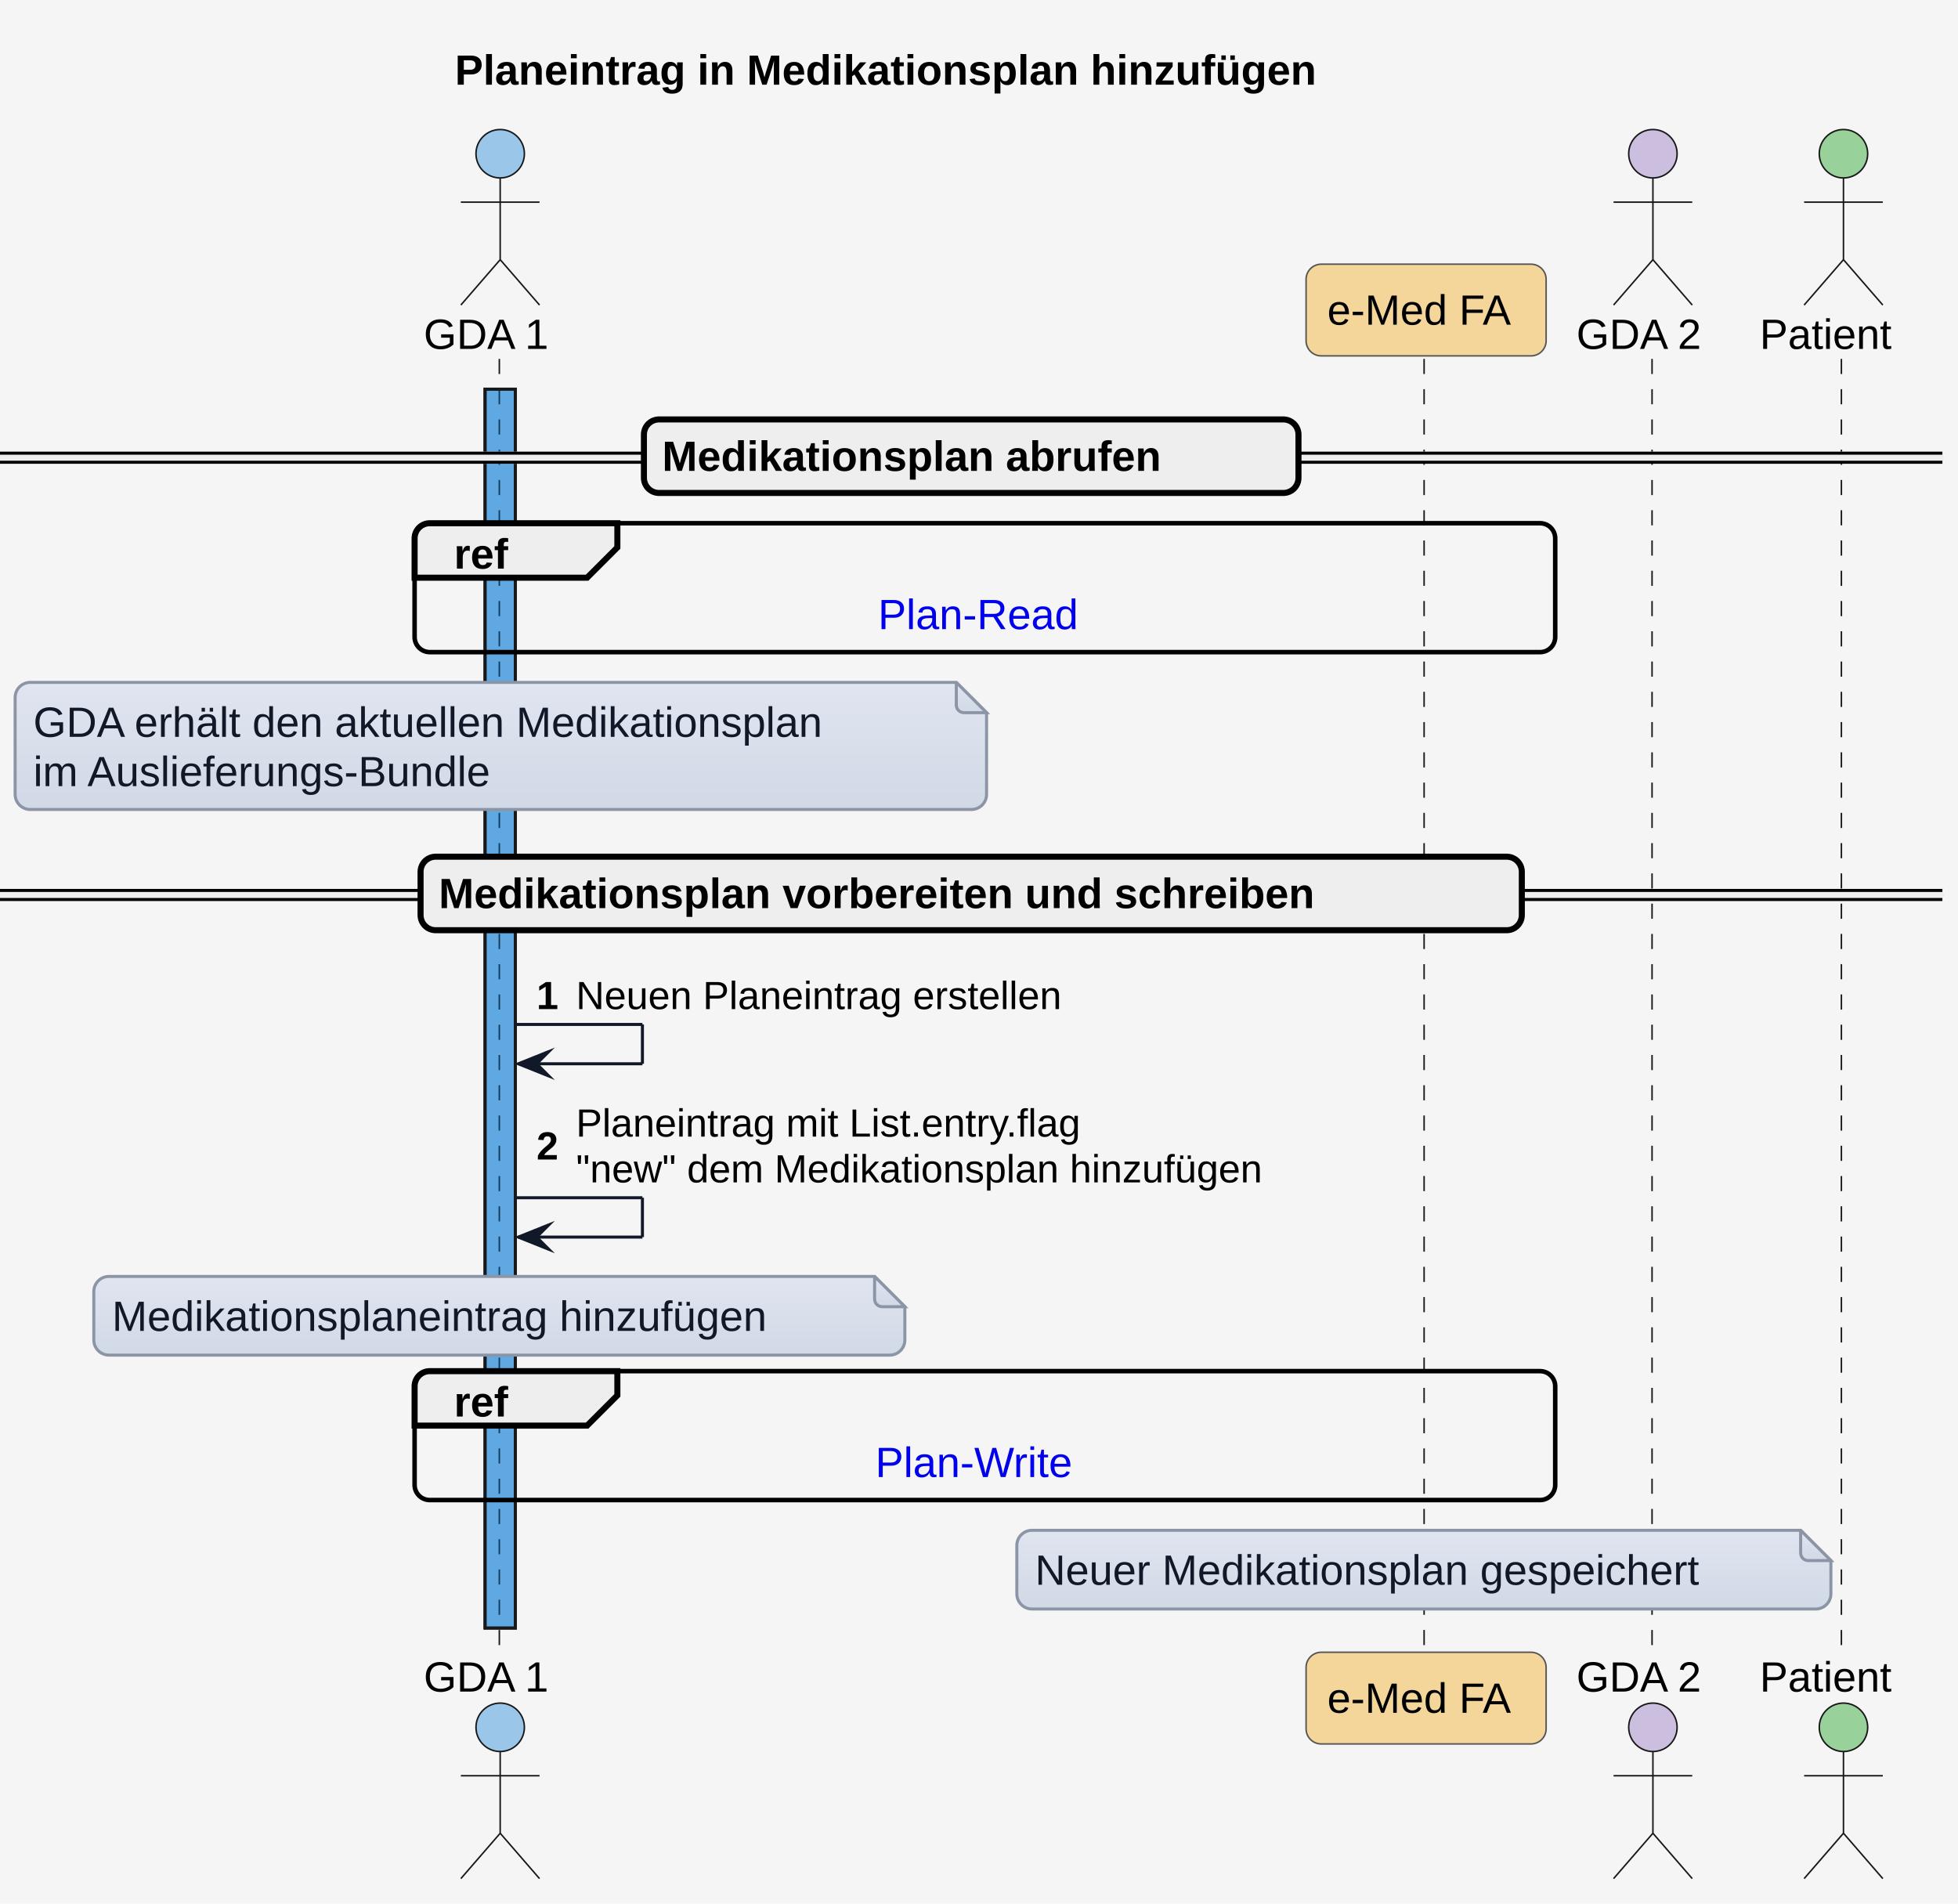
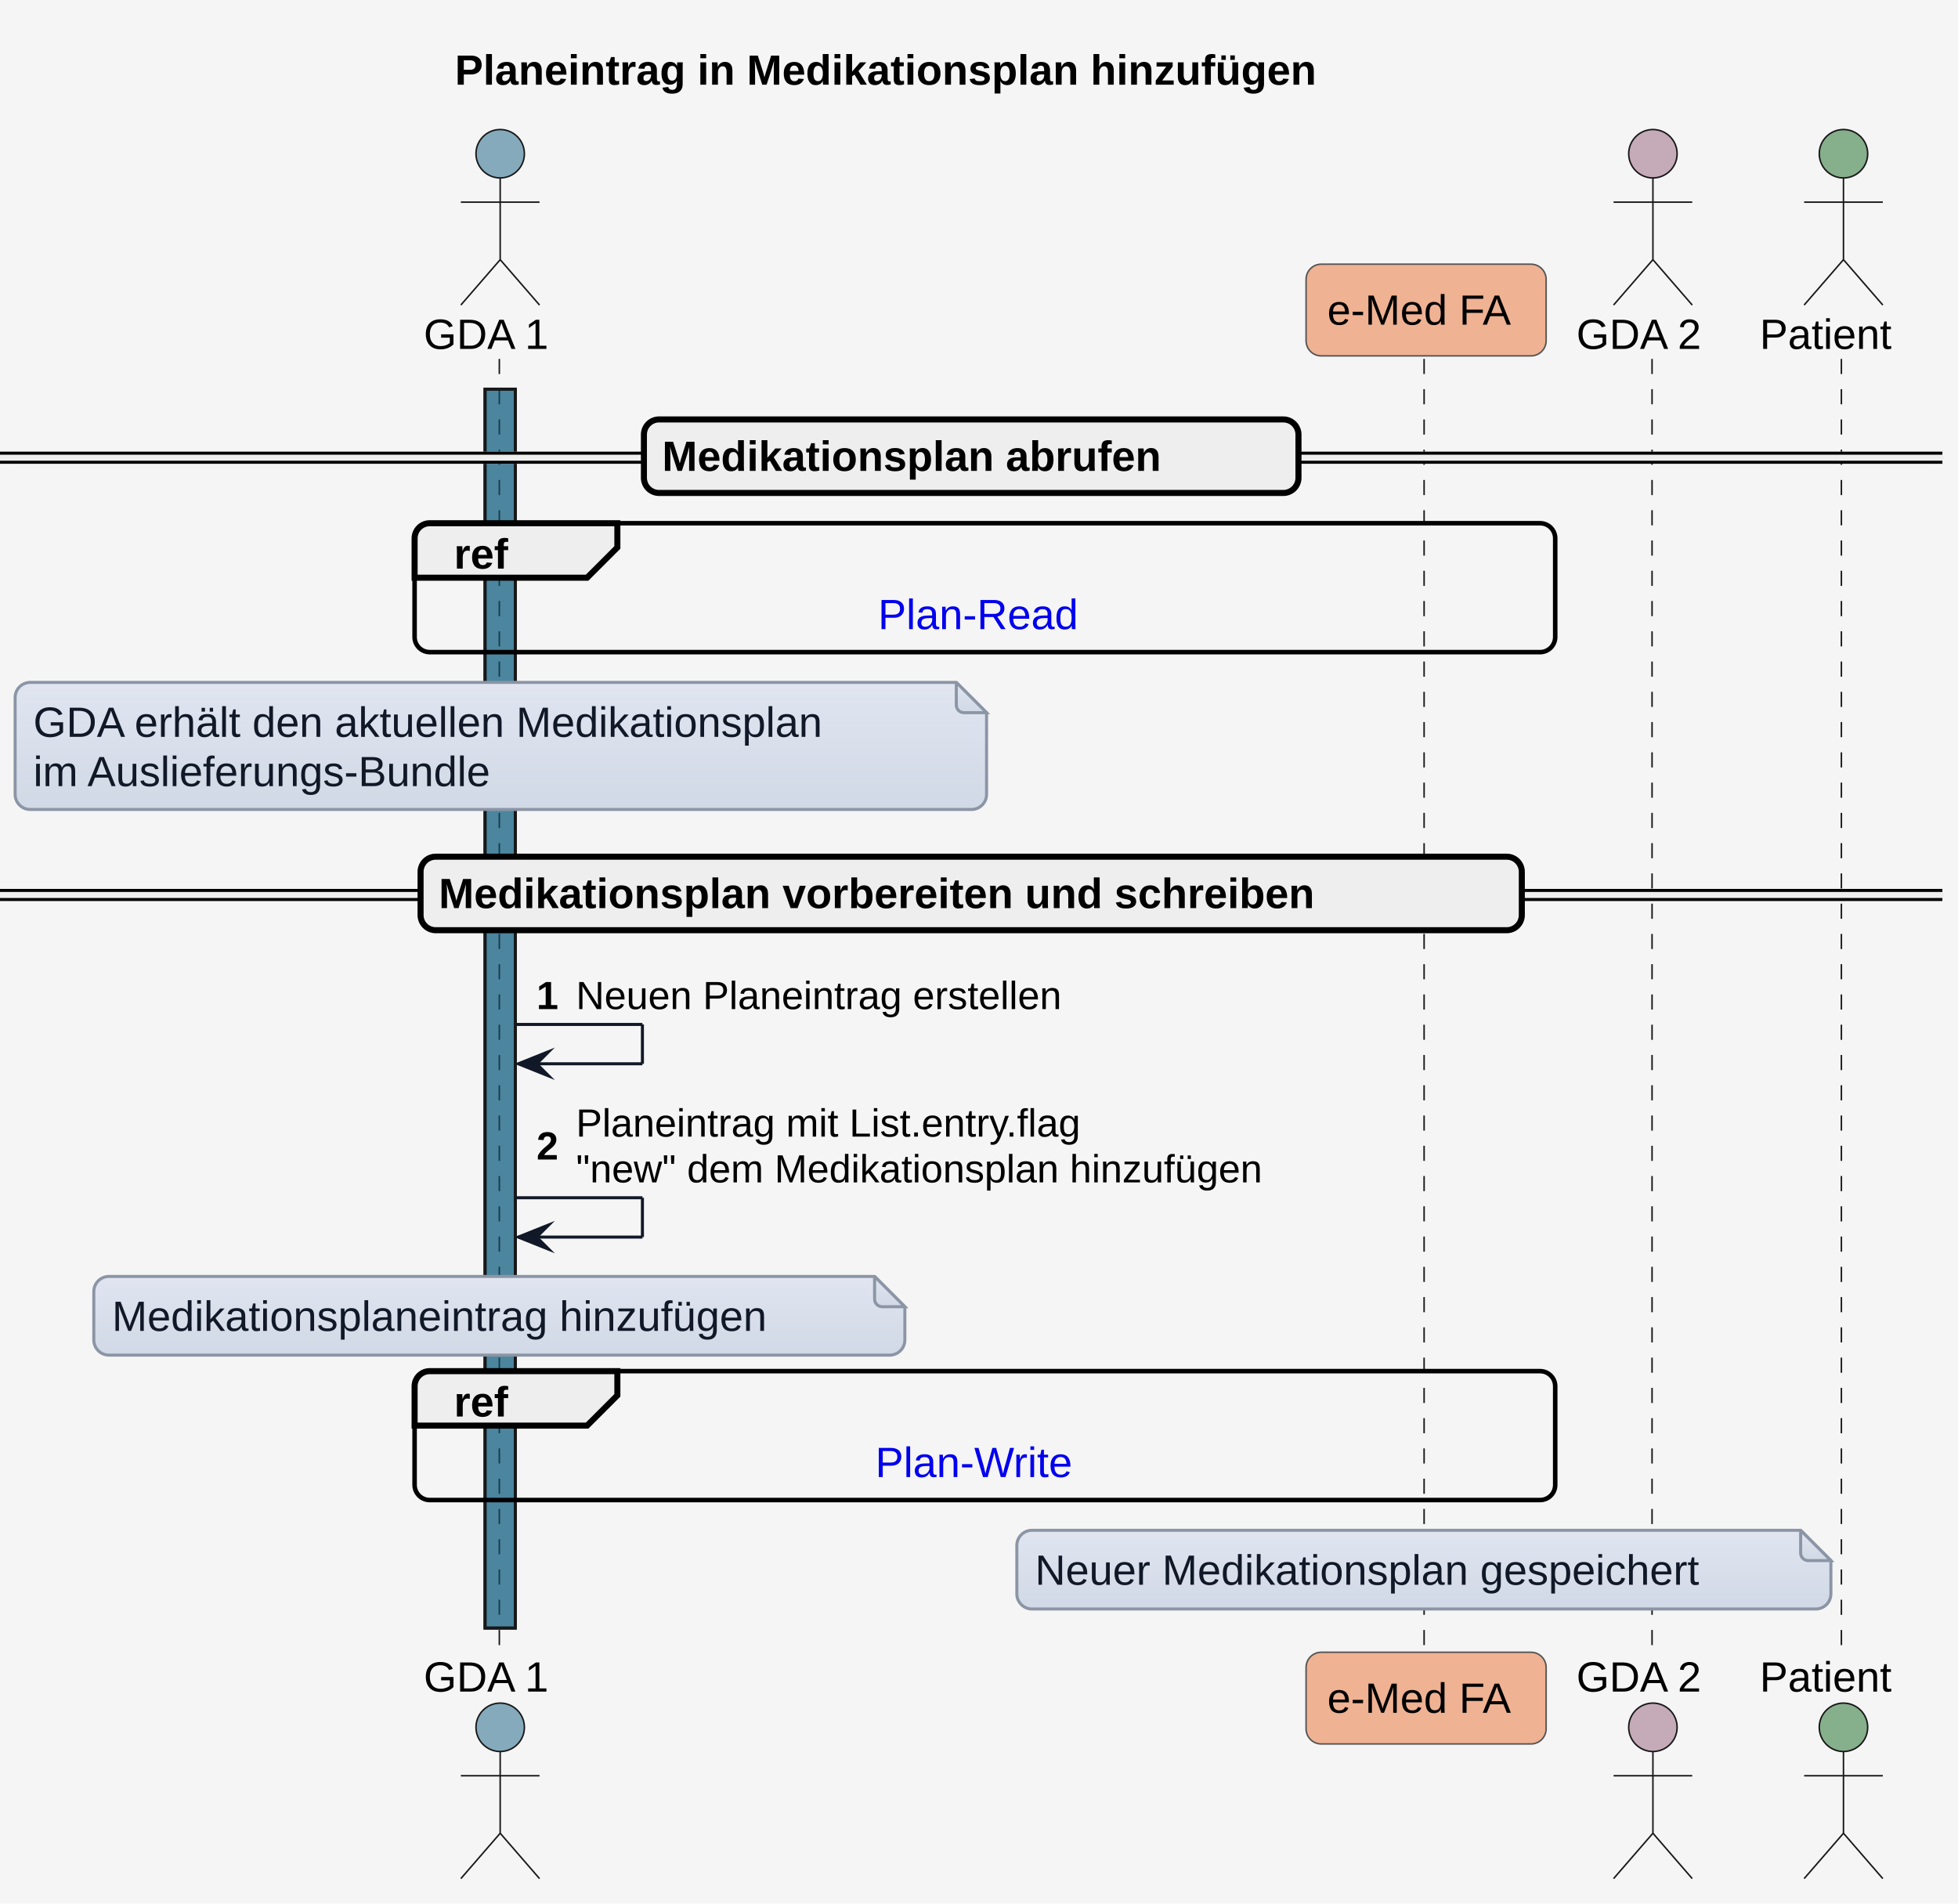
<svg xmlns="http://www.w3.org/2000/svg" xmlns:xlink="http://www.w3.org/1999/xlink" contentStyleType="text/css" data-diagram-type="SEQUENCE" height="629px" preserveAspectRatio="none" style="width:647px;height:629px;background:#F5F5F5;" version="1.1" viewBox="0 0 647 629" width="647px" zoomAndPan="magnify">
  <defs>
-     <linearGradient id="gbtbzwsmnhz5r0" x1="50%" x2="50%" y1="0%" y2="100%">
+     <linearGradient id="g1iza5kcibknah0" x1="50%" x2="50%" y1="0%" y2="100%">
      <stop offset="0%" stop-color="#E0E5F0" />
      <stop offset="100%" stop-color="#D1D9E6" />
    </linearGradient>
  </defs>
  <g>
    <rect fill="#F5F5F5" height="629" style="stroke:none;stroke-width:1;" width="647" x="0" y="0" />
    <g class="title" data-source-line="1">
      <text fill="#000000" font-family="'Arial'" font-size="14" font-weight="700" lengthAdjust="spacing" textLength="340.225" x="150.309" y="27.995">Planeintrag in Medikationsplan hinzufügen</text>
    </g>
    <g>
-       <rect fill="#0078D4" fill-opacity="0.376" height="409.367" style="stroke:#181818;stroke-width:1;" width="10" x="160.282" y="128.594" />
+       <rect fill="#156082" fill-opacity="0.502" height="409.367" style="stroke:#181818;stroke-width:1;" width="10" x="160.282" y="128.594" />
    </g>
-     <g class="participant-lifeline" data-entity-uid="part1" data-qualified-name="GDA_1" data-source-line="50" id="part1-lifeline">
+     <g class="participant-lifeline" data-entity-uid="part1" data-qualified-name="GDA_1" data-source-line="52" id="part1-lifeline">
      <g>
        <rect fill="#000000" fill-opacity="0" height="428.367" width="8" x="161.282" y="118.594" />
        <line style="stroke:#181818;stroke-width:0.5;stroke-dasharray:5,5;" x1="165" x2="165" y1="118.594" y2="546.961" />
      </g>
    </g>
-     <g class="participant-lifeline" data-entity-uid="part2" data-qualified-name="eMed_FA" data-source-line="51" id="part2-lifeline">
+     <g class="participant-lifeline" data-entity-uid="part2" data-qualified-name="eMed_FA" data-source-line="53" id="part2-lifeline">
      <g>
        <rect fill="#000000" fill-opacity="0" height="428.367" width="8" x="467.242" y="118.594" />
        <line style="stroke:#181818;stroke-width:0.5;stroke-dasharray:5,5;" x1="470.58" x2="470.58" y1="118.594" y2="546.961" />
      </g>
    </g>
-     <g class="participant-lifeline" data-entity-uid="part3" data-qualified-name="GDA_2" data-source-line="52" id="part3-lifeline">
+     <g class="participant-lifeline" data-entity-uid="part3" data-qualified-name="GDA_2" data-source-line="54" id="part3-lifeline">
      <g>
        <rect fill="#000000" fill-opacity="0" height="428.367" width="8" x="542.186" y="118.594" />
        <line style="stroke:#181818;stroke-width:0.5;stroke-dasharray:5,5;" x1="545.904" x2="545.904" y1="118.594" y2="546.961" />
      </g>
    </g>
-     <g class="participant-lifeline" data-entity-uid="part4" data-qualified-name="Patient" data-source-line="53" id="part4-lifeline">
+     <g class="participant-lifeline" data-entity-uid="part4" data-qualified-name="Patient" data-source-line="55" id="part4-lifeline">
      <g>
        <rect fill="#000000" fill-opacity="0" height="428.367" width="8" x="605.155" y="118.594" />
        <line style="stroke:#181818;stroke-width:0.5;stroke-dasharray:5,5;" x1="608.467" x2="608.467" y1="118.594" y2="546.961" />
      </g>
    </g>
-     <g class="participant participant-head" data-entity-uid="part1" data-qualified-name="GDA_1" data-source-line="50" id="part1-head">
+     <g class="participant participant-head" data-entity-uid="part1" data-qualified-name="GDA_1" data-source-line="52" id="part1-head">
      <text fill="#000000" font-family="'Arial'" font-size="14" lengthAdjust="spacing" textLength="44.563" x="140" y="115.292">GDA 1</text>
-       <ellipse cx="165.282" cy="50.797" fill="#0078D4" fill-opacity="0.376" rx="8" ry="8" style="stroke:#181818;stroke-width:0.5;" />
+       <ellipse cx="165.282" cy="50.797" fill="#156082" fill-opacity="0.502" rx="8" ry="8" style="stroke:#181818;stroke-width:0.5;" />
      <path d="M165.282,58.797 L165.282,85.797 M152.282,66.797 L178.282,66.797 M165.282,85.797 L152.282,100.797 M165.282,85.797 L178.282,100.797" fill="none" style="stroke:#181818;stroke-width:0.5;" />
    </g>
-     <g class="participant participant-tail" data-entity-uid="part1" data-qualified-name="GDA_1" data-source-line="50" id="part1-tail">
+     <g class="participant participant-tail" data-entity-uid="part1" data-qualified-name="GDA_1" data-source-line="52" id="part1-tail">
      <text fill="#000000" font-family="'Arial'" font-size="14" lengthAdjust="spacing" textLength="44.563" x="140" y="558.956">GDA 1</text>
-       <ellipse cx="165.282" cy="570.758" fill="#0078D4" fill-opacity="0.376" rx="8" ry="8" style="stroke:#181818;stroke-width:0.5;" />
+       <ellipse cx="165.282" cy="570.758" fill="#156082" fill-opacity="0.502" rx="8" ry="8" style="stroke:#181818;stroke-width:0.5;" />
      <path d="M165.282,578.758 L165.282,605.758 M152.282,586.758 L178.282,586.758 M165.282,605.758 L152.282,620.758 M165.282,605.758 L178.282,620.758" fill="none" style="stroke:#181818;stroke-width:0.5;" />
    </g>
-     <g class="participant participant-head" data-entity-uid="part2" data-qualified-name="eMed_FA" data-source-line="51" id="part2-head">
-       <rect fill="#F5A403" fill-opacity="0.376" height="30.297" rx="5" ry="5" style="stroke:#555555;stroke-width:0.5;" width="79.324" x="431.58" y="87.297" />
+     <g class="participant participant-head" data-entity-uid="part2" data-qualified-name="eMed_FA" data-source-line="53" id="part2-head">
+       <rect fill="#E97132" fill-opacity="0.502" height="30.297" rx="5" ry="5" style="stroke:#555555;stroke-width:0.5;" width="79.324" x="431.58" y="87.297" />
      <text fill="#000000" font-family="'Arial'" font-size="14" lengthAdjust="spacing" textLength="65.324" x="438.58" y="107.292">e-Med FA</text>
    </g>
-     <g class="participant participant-tail" data-entity-uid="part2" data-qualified-name="eMed_FA" data-source-line="51" id="part2-tail">
-       <rect fill="#F5A403" fill-opacity="0.376" height="30.297" rx="5" ry="5" style="stroke:#555555;stroke-width:0.5;" width="79.324" x="431.58" y="545.961" />
+     <g class="participant participant-tail" data-entity-uid="part2" data-qualified-name="eMed_FA" data-source-line="53" id="part2-tail">
+       <rect fill="#E97132" fill-opacity="0.502" height="30.297" rx="5" ry="5" style="stroke:#555555;stroke-width:0.5;" width="79.324" x="431.58" y="545.961" />
      <text fill="#000000" font-family="'Arial'" font-size="14" lengthAdjust="spacing" textLength="65.324" x="438.58" y="565.956">e-Med FA</text>
    </g>
-     <g class="participant participant-head" data-entity-uid="part3" data-qualified-name="GDA_2" data-source-line="52" id="part3-head">
+     <g class="participant participant-head" data-entity-uid="part3" data-qualified-name="GDA_2" data-source-line="54" id="part3-head">
      <text fill="#000000" font-family="'Arial'" font-size="14" lengthAdjust="spacing" textLength="44.563" x="520.904" y="115.292">GDA 2</text>
-       <ellipse cx="546.186" cy="50.797" fill="#8764B8" fill-opacity="0.376" rx="8" ry="8" style="stroke:#181818;stroke-width:0.5;" />
+       <ellipse cx="546.186" cy="50.797" fill="#96607D" fill-opacity="0.502" rx="8" ry="8" style="stroke:#181818;stroke-width:0.5;" />
      <path d="M546.186,58.797 L546.186,85.797 M533.186,66.797 L559.186,66.797 M546.186,85.797 L533.186,100.797 M546.186,85.797 L559.186,100.797" fill="none" style="stroke:#181818;stroke-width:0.5;" />
    </g>
-     <g class="participant participant-tail" data-entity-uid="part3" data-qualified-name="GDA_2" data-source-line="52" id="part3-tail">
+     <g class="participant participant-tail" data-entity-uid="part3" data-qualified-name="GDA_2" data-source-line="54" id="part3-tail">
      <text fill="#000000" font-family="'Arial'" font-size="14" lengthAdjust="spacing" textLength="44.563" x="520.904" y="558.956">GDA 2</text>
-       <ellipse cx="546.186" cy="570.758" fill="#8764B8" fill-opacity="0.376" rx="8" ry="8" style="stroke:#181818;stroke-width:0.5;" />
+       <ellipse cx="546.186" cy="570.758" fill="#96607D" fill-opacity="0.502" rx="8" ry="8" style="stroke:#181818;stroke-width:0.5;" />
      <path d="M546.186,578.758 L546.186,605.758 M533.186,586.758 L559.186,586.758 M546.186,605.758 L533.186,620.758 M546.186,605.758 L559.186,620.758" fill="none" style="stroke:#181818;stroke-width:0.5;" />
    </g>
-     <g class="participant participant-head" data-entity-uid="part4" data-qualified-name="Patient" data-source-line="53" id="part4-head">
+     <g class="participant participant-head" data-entity-uid="part4" data-qualified-name="Patient" data-source-line="55" id="part4-head">
      <text fill="#000000" font-family="'Arial'" font-size="14" lengthAdjust="spacing" textLength="49.376" x="581.467" y="115.292">Patient</text>
-       <ellipse cx="609.155" cy="50.797" fill="#009505" fill-opacity="0.376" rx="8" ry="8" style="stroke:#181818;stroke-width:0.5;" />
+       <ellipse cx="609.155" cy="50.797" fill="#196B24" fill-opacity="0.502" rx="8" ry="8" style="stroke:#181818;stroke-width:0.5;" />
      <path d="M609.155,58.797 L609.155,85.797 M596.155,66.797 L622.155,66.797 M609.155,85.797 L596.155,100.797 M609.155,85.797 L622.155,100.797" fill="none" style="stroke:#181818;stroke-width:0.5;" />
    </g>
-     <g class="participant participant-tail" data-entity-uid="part4" data-qualified-name="Patient" data-source-line="53" id="part4-tail">
+     <g class="participant participant-tail" data-entity-uid="part4" data-qualified-name="Patient" data-source-line="55" id="part4-tail">
      <text fill="#000000" font-family="'Arial'" font-size="14" lengthAdjust="spacing" textLength="49.376" x="581.467" y="558.956">Patient</text>
-       <ellipse cx="609.155" cy="570.758" fill="#009505" fill-opacity="0.376" rx="8" ry="8" style="stroke:#181818;stroke-width:0.5;" />
+       <ellipse cx="609.155" cy="570.758" fill="#196B24" fill-opacity="0.502" rx="8" ry="8" style="stroke:#181818;stroke-width:0.5;" />
      <path d="M609.155,578.758 L609.155,605.758 M596.155,586.758 L622.155,586.758 M609.155,605.758 L596.155,620.758 M609.155,605.758 L622.155,620.758" fill="none" style="stroke:#181818;stroke-width:0.5;" />
    </g>
    <g>
-       <rect fill="#0078D4" fill-opacity="0.376" height="409.367" style="stroke:#181818;stroke-width:1;" width="10" x="160.282" y="128.594" />
+       <rect fill="#156082" fill-opacity="0.502" height="409.367" style="stroke:#181818;stroke-width:1;" width="10" x="160.282" y="128.594" />
    </g>
    <rect fill="#EEEEEE" height="3" rx="5" ry="5" style="stroke:#EEEEEE;stroke-width:1;" width="641.843" x="0" y="149.742" />
    <line style="stroke:#000000;stroke-width:1;" x1="0" x2="641.843" y1="149.742" y2="149.742" />
    <line style="stroke:#000000;stroke-width:1;" x1="0" x2="641.843" y1="152.742" y2="152.742" />
    <rect fill="#EEEEEE" height="24.297" rx="5" ry="5" style="stroke:#000000;stroke-width:2;" width="216.289" x="212.777" y="138.594" />
    <text fill="#000000" font-family="'Arial'" font-size="14" font-weight="700" lengthAdjust="spacing" textLength="197.415" x="218.777" y="155.589">Medikationsplan abrufen</text>
    <rect fill="none" height="42.594" rx="5" ry="5" style="stroke:#000000;stroke-width:1.5;" width="376.904" x="137" y="172.891" />
    <path d="M142,172.891 L204,172.891 L204,180.891 L194,190.891 L137,190.891 L137,177.891 A5,5 0 0 1 142,172.891" fill="#EEEEEE" style="stroke:#000000;stroke-width:2;" />
    <text fill="#000000" font-family="'Arial'" font-size="14" font-weight="700" lengthAdjust="spacing" textLength="22.49" x="150" y="187.886">ref</text>
    <a href="interactions.html#sequenzdiagramm-plan-read" target="_top" title="interactions.html#sequenzdiagramm-plan-read" xlink:actuate="onRequest" xlink:href="interactions.html#sequenzdiagramm-plan-read" xlink:show="new" xlink:title="interactions.html#sequenzdiagramm-plan-read" xlink:type="simple">
      <text fill="#0000EE" font-family="'Arial'" font-size="14" lengthAdjust="spacing" textLength="70.643" x="290.131" y="207.886">Plan-Read</text>
    </a>
-     <path d="M5,230.484 L5,262.484 A5,5 0 0 0 10,267.484 L321,267.484 A5,5 0 0 0 326,262.484 L326,235.484 L316,225.484 L10,225.484 A5,5 0 0 0 5,230.484" fill="url(#gbtbzwsmnhz5r0)" style="stroke:#8B95A5;stroke-width:1;" />
-     <path d="M316,225.484 L316,232.984 A2.5,2.5 0 0 0 318.5,235.484 L326,235.484 L316,225.484" fill="url(#gbtbzwsmnhz5r0)" style="stroke:#8B95A5;stroke-width:1;" />
+     <path d="M5,230.484 L5,262.484 A5,5 0 0 0 10,267.484 L321,267.484 A5,5 0 0 0 326,262.484 L326,235.484 L316,225.484 L10,225.484 A5,5 0 0 0 5,230.484" fill="url(#g1iza5kcibknah0)" style="stroke:#8B95A5;stroke-width:1;" />
+     <path d="M316,225.484 L316,232.984 A2.5,2.5 0 0 0 318.5,235.484 L326,235.484 L316,225.484" fill="url(#g1iza5kcibknah0)" style="stroke:#8B95A5;stroke-width:1;" />
    <text fill="#111827" font-family="'Arial'" font-size="14" lengthAdjust="spacing" textLength="296.003" x="11" y="243.48">GDA erhält den aktuellen Medikationsplan</text>
    <text fill="#111827" font-family="'Arial'" font-size="14" lengthAdjust="spacing" textLength="171.131" x="11" y="259.776">im Auslieferungs-Bundle</text>
    <rect fill="#EEEEEE" height="3" rx="5" ry="5" style="stroke:#EEEEEE;stroke-width:1;" width="641.843" x="0" y="294.227" />
    <line style="stroke:#000000;stroke-width:1;" x1="0" x2="641.843" y1="294.227" y2="294.227" />
    <line style="stroke:#000000;stroke-width:1;" x1="0" x2="641.843" y1="297.227" y2="297.227" />
    <rect fill="#EEEEEE" height="24.297" rx="5" ry="5" style="stroke:#000000;stroke-width:2;" width="363.897" x="138.973" y="283.078" />
    <text fill="#000000" font-family="'Arial'" font-size="14" font-weight="700" lengthAdjust="spacing" textLength="345.023" x="144.973" y="300.073">Medikationsplan vorbereiten und schreiben</text>
-     <g class="message" data-entity-1="part1" data-entity-2="part1" data-source-line="71" id="msg1">
+     <g class="message" data-entity-1="part1" data-entity-2="part1" data-source-line="73" id="msg1">
      <line style="stroke:#111827;stroke-width:1;" x1="170.282" x2="212.282" y1="338.508" y2="338.508" />
      <line style="stroke:#111827;stroke-width:1;" x1="212.282" x2="212.282" y1="338.508" y2="351.508" />
      <line style="stroke:#111827;stroke-width:1;" x1="171.282" x2="212.282" y1="351.508" y2="351.508" />
      <polygon fill="#111827" points="181.282,347.508,171.282,351.508,181.282,355.508,177.282,351.508" style="stroke:#111827;stroke-width:1;stroke-linejoin:miter;stroke-miterlimit:10;" />
      <text fill="#000000" font-family="'Arial'" font-size="13" font-weight="700" lengthAdjust="spacing" textLength="9.045" x="177.282" y="333.442">1</text>
      <text fill="#000000" font-family="'Arial'" font-size="13" lengthAdjust="spacing" textLength="181.302" x="190.327" y="333.442">Neuen Planeintrag erstellen</text>
    </g>
-     <g class="message" data-entity-1="part1" data-entity-2="part1" data-source-line="72" id="msg2">
+     <g class="message" data-entity-1="part1" data-entity-2="part1" data-source-line="74" id="msg2">
      <line style="stroke:#111827;stroke-width:1;" x1="170.282" x2="212.282" y1="395.773" y2="395.773" />
      <line style="stroke:#111827;stroke-width:1;" x1="212.282" x2="212.282" y1="395.773" y2="408.773" />
      <line style="stroke:#111827;stroke-width:1;" x1="171.282" x2="212.282" y1="408.773" y2="408.773" />
      <polygon fill="#111827" points="181.282,404.773,171.282,408.773,181.282,412.773,177.282,408.773" style="stroke:#111827;stroke-width:1;stroke-linejoin:miter;stroke-miterlimit:10;" />
      <text fill="#000000" font-family="'Arial'" font-size="13" font-weight="700" lengthAdjust="spacing" textLength="9.045" x="177.282" y="383.141">2</text>
      <text fill="#000000" font-family="'Arial'" font-size="13" lengthAdjust="spacing" textLength="193.572" x="190.327" y="375.575">Planeintrag mit List.entry.flag</text>
      <text fill="#000000" font-family="'Arial'" font-size="13" lengthAdjust="spacing" textLength="258.915" x="190.327" y="390.707">"new" dem Medikationsplan hinzufügen</text>
    </g>
-     <path d="M31,426.773 L31,442.773 A5,5 0 0 0 36,447.773 L294,447.773 A5,5 0 0 0 299,442.773 L299,431.773 L289,421.773 L36,421.773 A5,5 0 0 0 31,426.773" fill="url(#gbtbzwsmnhz5r0)" style="stroke:#8B95A5;stroke-width:1;" />
-     <path d="M289,421.773 L289,429.273 A2.5,2.5 0 0 0 291.5,431.773 L299,431.773 L289,421.773" fill="url(#gbtbzwsmnhz5r0)" style="stroke:#8B95A5;stroke-width:1;" />
+     <path d="M31,426.773 L31,442.773 A5,5 0 0 0 36,447.773 L294,447.773 A5,5 0 0 0 299,442.773 L299,431.773 L289,421.773 L36,421.773 A5,5 0 0 0 31,426.773" fill="url(#g1iza5kcibknah0)" style="stroke:#8B95A5;stroke-width:1;" />
+     <path d="M289,421.773 L289,429.273 A2.5,2.5 0 0 0 291.5,431.773 L299,431.773 L289,421.773" fill="url(#g1iza5kcibknah0)" style="stroke:#8B95A5;stroke-width:1;" />
    <text fill="#111827" font-family="'Arial'" font-size="14" lengthAdjust="spacing" textLength="247.065" x="37" y="439.769">Medikationsplaneintrag hinzufügen</text>
    <rect fill="none" height="42.594" rx="5" ry="5" style="stroke:#000000;stroke-width:1.5;" width="376.904" x="137" y="453.07" />
    <path d="M142,453.07 L204,453.07 L204,461.07 L194,471.07 L137,471.07 L137,458.07 A5,5 0 0 1 142,453.07" fill="#EEEEEE" style="stroke:#000000;stroke-width:2;" />
    <text fill="#000000" font-family="'Arial'" font-size="14" font-weight="700" lengthAdjust="spacing" textLength="22.49" x="150" y="468.065">ref</text>
    <a href="interactions.html#plan-write" target="_top" title="interactions.html#plan-write" xlink:actuate="onRequest" xlink:href="interactions.html#plan-write" xlink:show="new" xlink:title="interactions.html#plan-write" xlink:type="simple">
      <text fill="#0000EE" font-family="'Arial'" font-size="14" lengthAdjust="spacing" textLength="72.427" x="289.238" y="488.065">Plan-Write</text>
    </a>
-     <path d="M336,510.664 L336,526.664 A5,5 0 0 0 341,531.664 L600,531.664 A5,5 0 0 0 605,526.664 L605,515.664 L595,505.664 L341,505.664 A5,5 0 0 0 336,510.664" fill="url(#gbtbzwsmnhz5r0)" style="stroke:#8B95A5;stroke-width:1;" />
-     <path d="M595,505.664 L595,513.164 A2.5,2.5 0 0 0 597.5,515.664 L605,515.664 L595,505.664" fill="url(#gbtbzwsmnhz5r0)" style="stroke:#8B95A5;stroke-width:1;" />
+     <path d="M336,510.664 L336,526.664 A5,5 0 0 0 341,531.664 L600,531.664 A5,5 0 0 0 605,526.664 L605,515.664 L595,505.664 L341,505.664 A5,5 0 0 0 336,510.664" fill="url(#g1iza5kcibknah0)" style="stroke:#8B95A5;stroke-width:1;" />
+     <path d="M595,505.664 L595,513.164 A2.5,2.5 0 0 0 597.5,515.664 L605,515.664 L595,505.664" fill="url(#g1iza5kcibknah0)" style="stroke:#8B95A5;stroke-width:1;" />
    <text fill="#111827" font-family="'Arial'" font-size="14" lengthAdjust="spacing" textLength="248.336" x="342" y="523.659">Neuer Medikationsplan gespeichert</text>
  </g>
</svg>
